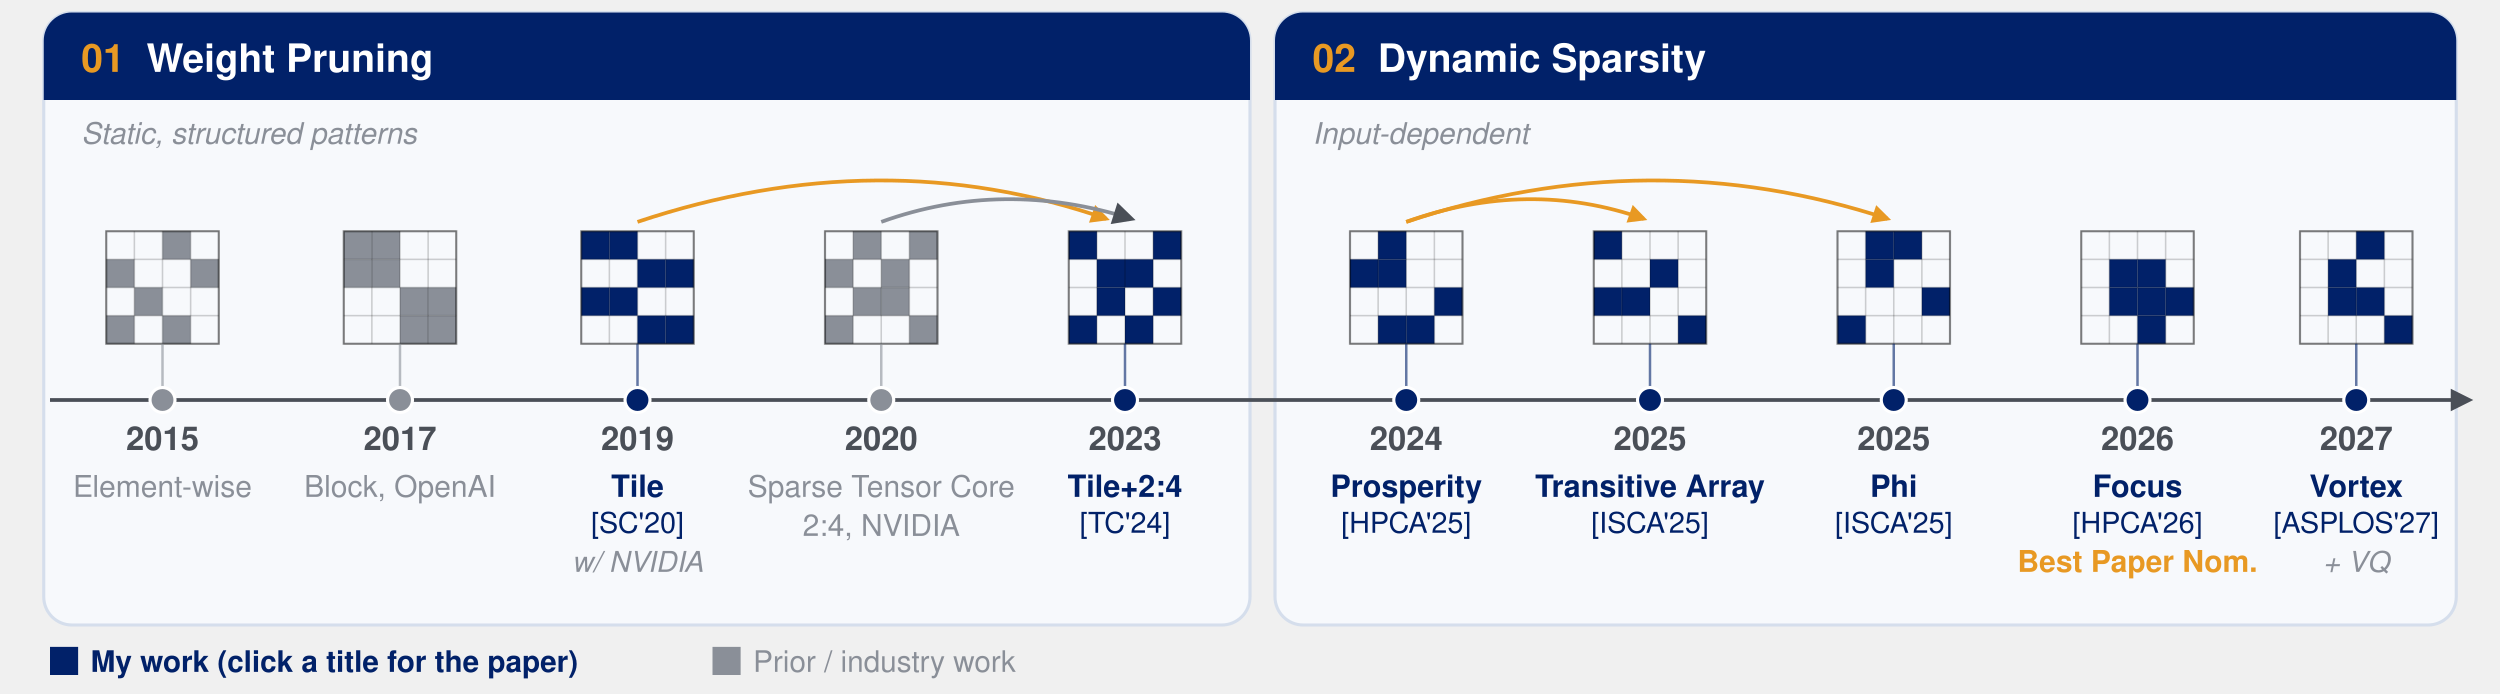
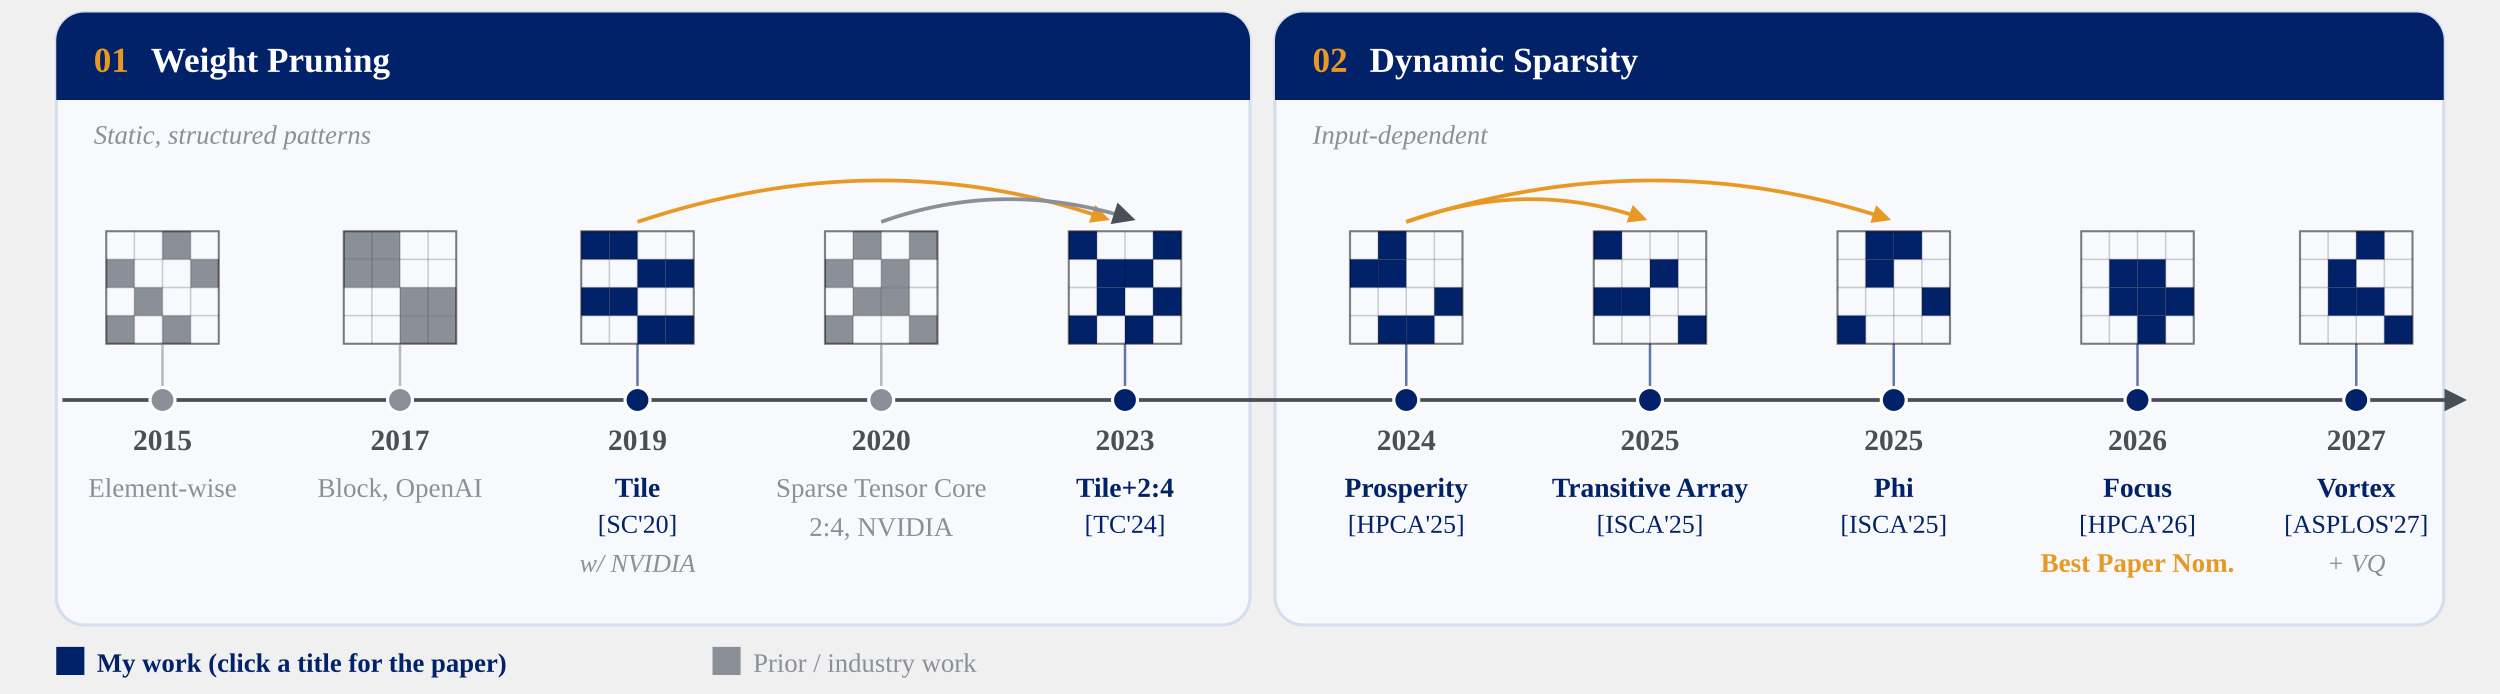
- <svg xmlns="http://www.w3.org/2000/svg" viewBox="0 0 800 222" style="width:100%;height:auto;display:block" font-family="-apple-system, BlinkMacSystemFont, 'Segoe UI', Helvetica, Arial, sans-serif" role="img" aria-label="Sparsity Timeline">
-   <rect x="14" y="4" width="386" height="196" rx="9" fill="#F7F9FC" stroke="#D5DEEC" />
-   <path d="M14,13 a9,9 0 0 1 9,-9 h368 a9,9 0 0 1 9,9 v19 h-386 z" fill="#012169" />
-   <text x="26" y="23" font-size="12.5" font-weight="700" fill="#E89923">01<tspan fill="#fff" dx="7">Weight Pruning</tspan>
+ <svg xmlns="http://www.w3.org/2000/svg" viewBox="0 0 800 222" style="width:100%;height:auto;display:block;font-family:inherit" role="img" aria-label="Sparsity Timeline">
+   <rect x="18" y="4" width="382" height="196" rx="9" fill="#F7F9FC" stroke="#D5DEEC" />
+   <path d="M18,13 a9,9 0 0 1 9,-9 h364 a9,9 0 0 1 9,9 v19 h-382 z" fill="#012169" />
+   <text x="30" y="23" font-size="11.25" font-weight="700" fill="#E89923">01<tspan fill="#fff" dx="7">Weight Pruning</tspan>
  </text>
-   <text x="26" y="46" text-anchor="start" font-size="9.5" font-weight="400" fill="#8A8F98" font-style="italic">Static, structured patterns</text>
-   <rect x="408" y="4" width="378" height="196" rx="9" fill="#F7F9FC" stroke="#D5DEEC" />
-   <path d="M408,13 a9,9 0 0 1 9,-9 h360 a9,9 0 0 1 9,9 v19 h-378 z" fill="#012169" />
-   <text x="420" y="23" font-size="12.5" font-weight="700" fill="#E89923">02<tspan fill="#fff" dx="7">Dynamic Sparsity</tspan>
+   <text x="30" y="46" text-anchor="start" font-size="8.55" font-weight="400" fill="#8A8F98" font-style="italic">Static, structured patterns</text>
+   <rect x="408" y="4" width="374" height="196" rx="9" fill="#F7F9FC" stroke="#D5DEEC" />
+   <path d="M408,13 a9,9 0 0 1 9,-9 h356 a9,9 0 0 1 9,9 v19 h-374 z" fill="#012169" />
+   <text x="420" y="23" font-size="11.25" font-weight="700" fill="#E89923">02<tspan fill="#fff" dx="7">Dynamic Sparsity</tspan>
  </text>
-   <text x="420" y="46" text-anchor="start" font-size="9.5" font-weight="400" fill="#8A8F98" font-style="italic">Input-dependent</text>
+   <text x="420" y="46" text-anchor="start" font-size="8.55" font-weight="400" fill="#8A8F98" font-style="italic">Input-dependent</text>
  <defs>
    <marker id="sa" viewBox="0 0 10 10" refX="8" refY="5" markerWidth="6" markerHeight="6" orient="auto">
      <path d="M0,0 L10,5 L0,10 z" fill="#4A4F57" />
    </marker>
    <marker id="sg" viewBox="0 0 10 10" refX="8" refY="5" markerWidth="5" markerHeight="5" orient="auto">
      <path d="M0,0 L10,5 L0,10 z" fill="#E89923" />
    </marker>
  </defs>
-   <line x1="16" y1="128" x2="790" y2="128" stroke="#4A4F57" stroke-width="1.2" marker-end="url(#sa)" />
+   <line x1="20" y1="128" x2="788" y2="128" stroke="#4A4F57" stroke-width="1.2" marker-end="url(#sa)" />
  <path d="M204,71 Q282.0,45 354,70" fill="none" stroke="#E89923" stroke-width="1.2" marker-end="url(#sg)" />
  <path d="M282,71 Q321.0,57 362,70" fill="none" stroke="#8A8F98" stroke-width="1.2" marker-end="url(#sa)" />
  <path d="M450,71 Q489.0,57 526,70" fill="none" stroke="#E89923" stroke-width="1.2" marker-end="url(#sg)" />
  <path d="M450,71 Q528.0,45 604,70" fill="none" stroke="#E89923" stroke-width="1.2" marker-end="url(#sg)" />
  <rect x="52" y="74" width="9" height="9" fill="#8A8F98" />
  <rect x="34" y="83" width="9" height="9" fill="#8A8F98" />
  <rect x="61" y="83" width="9" height="9" fill="#8A8F98" />
  <rect x="43" y="92" width="9" height="9" fill="#8A8F98" />
  <rect x="34" y="101" width="9" height="9" fill="#8A8F98" />
  <rect x="52" y="101" width="9" height="9" fill="#8A8F98" />
  <line x1="34" y1="74" x2="34" y2="110" stroke="#000" stroke-opacity="0.18" stroke-width="0.5" />
  <line x1="34" y1="74" x2="70" y2="74" stroke="#000" stroke-opacity="0.18" stroke-width="0.5" />
  <line x1="43" y1="74" x2="43" y2="110" stroke="#000" stroke-opacity="0.18" stroke-width="0.5" />
  <line x1="34" y1="83" x2="70" y2="83" stroke="#000" stroke-opacity="0.18" stroke-width="0.5" />
  <line x1="52" y1="74" x2="52" y2="110" stroke="#000" stroke-opacity="0.18" stroke-width="0.5" />
  <line x1="34" y1="92" x2="70" y2="92" stroke="#000" stroke-opacity="0.18" stroke-width="0.5" />
  <line x1="61" y1="74" x2="61" y2="110" stroke="#000" stroke-opacity="0.18" stroke-width="0.5" />
  <line x1="34" y1="101" x2="70" y2="101" stroke="#000" stroke-opacity="0.18" stroke-width="0.5" />
  <line x1="70" y1="74" x2="70" y2="110" stroke="#000" stroke-opacity="0.18" stroke-width="0.5" />
  <line x1="34" y1="110" x2="70" y2="110" stroke="#000" stroke-opacity="0.18" stroke-width="0.5" />
  <rect x="34" y="74" width="36" height="36" fill="none" stroke="#000" stroke-opacity="0.4" stroke-width="0.7" />
  <line x1="52" y1="110" x2="52" y2="128" stroke="#8A8F98" stroke-width="0.8" stroke-opacity="0.6" />
  <circle cx="52" cy="128" r="4" fill="#8A8F98" stroke="#fff" stroke-width="1" />
-   <text x="52" y="144" text-anchor="middle" font-size="10.5" font-weight="700" fill="#4A4F57">2015</text>
-   <text x="52" y="159" text-anchor="middle" font-size="9.6" font-weight="400" fill="#8A8F98">Element-wise</text>
+   <text x="52" y="144" text-anchor="middle" font-size="9.45" font-weight="700" fill="#4A4F57">2015</text>
+   <text x="52" y="159" text-anchor="middle" font-size="8.64" font-weight="400" fill="#8A8F98">Element-wise</text>
  <rect x="110" y="74" width="9" height="9" fill="#8A8F98" />
  <rect x="119" y="74" width="9" height="9" fill="#8A8F98" />
  <rect x="110" y="83" width="9" height="9" fill="#8A8F98" />
  <rect x="119" y="83" width="9" height="9" fill="#8A8F98" />
  <rect x="128" y="92" width="9" height="9" fill="#8A8F98" />
  <rect x="137" y="92" width="9" height="9" fill="#8A8F98" />
  <rect x="128" y="101" width="9" height="9" fill="#8A8F98" />
  <rect x="137" y="101" width="9" height="9" fill="#8A8F98" />
  <line x1="110" y1="74" x2="110" y2="110" stroke="#000" stroke-opacity="0.18" stroke-width="0.5" />
  <line x1="110" y1="74" x2="146" y2="74" stroke="#000" stroke-opacity="0.18" stroke-width="0.5" />
  <line x1="119" y1="74" x2="119" y2="110" stroke="#000" stroke-opacity="0.18" stroke-width="0.5" />
  <line x1="110" y1="83" x2="146" y2="83" stroke="#000" stroke-opacity="0.18" stroke-width="0.5" />
  <line x1="128" y1="74" x2="128" y2="110" stroke="#000" stroke-opacity="0.18" stroke-width="0.5" />
  <line x1="110" y1="92" x2="146" y2="92" stroke="#000" stroke-opacity="0.18" stroke-width="0.5" />
  <line x1="137" y1="74" x2="137" y2="110" stroke="#000" stroke-opacity="0.18" stroke-width="0.5" />
  <line x1="110" y1="101" x2="146" y2="101" stroke="#000" stroke-opacity="0.18" stroke-width="0.5" />
  <line x1="146" y1="74" x2="146" y2="110" stroke="#000" stroke-opacity="0.18" stroke-width="0.5" />
  <line x1="110" y1="110" x2="146" y2="110" stroke="#000" stroke-opacity="0.18" stroke-width="0.5" />
  <rect x="110" y="74" width="36" height="36" fill="none" stroke="#000" stroke-opacity="0.4" stroke-width="0.7" />
  <line x1="128" y1="110" x2="128" y2="128" stroke="#8A8F98" stroke-width="0.8" stroke-opacity="0.6" />
  <circle cx="128" cy="128" r="4" fill="#8A8F98" stroke="#fff" stroke-width="1" />
-   <text x="128" y="144" text-anchor="middle" font-size="10.5" font-weight="700" fill="#4A4F57">2017</text>
-   <text x="128" y="159" text-anchor="middle" font-size="9.6" font-weight="400" fill="#8A8F98">Block, OpenAI</text>
+   <text x="128" y="144" text-anchor="middle" font-size="9.45" font-weight="700" fill="#4A4F57">2017</text>
+   <text x="128" y="159" text-anchor="middle" font-size="8.64" font-weight="400" fill="#8A8F98">Block, OpenAI</text>
  <rect x="186" y="74" width="9" height="9" fill="#012169" />
  <rect x="195" y="74" width="9" height="9" fill="#012169" />
  <rect x="204" y="83" width="9" height="9" fill="#012169" />
  <rect x="213" y="83" width="9" height="9" fill="#012169" />
  <rect x="186" y="92" width="9" height="9" fill="#012169" />
  <rect x="195" y="92" width="9" height="9" fill="#012169" />
  <rect x="204" y="101" width="9" height="9" fill="#012169" />
  <rect x="213" y="101" width="9" height="9" fill="#012169" />
  <line x1="186" y1="74" x2="186" y2="110" stroke="#000" stroke-opacity="0.18" stroke-width="0.5" />
  <line x1="186" y1="74" x2="222" y2="74" stroke="#000" stroke-opacity="0.18" stroke-width="0.5" />
  <line x1="195" y1="74" x2="195" y2="110" stroke="#000" stroke-opacity="0.18" stroke-width="0.5" />
  <line x1="186" y1="83" x2="222" y2="83" stroke="#000" stroke-opacity="0.18" stroke-width="0.5" />
  <line x1="204" y1="74" x2="204" y2="110" stroke="#000" stroke-opacity="0.18" stroke-width="0.5" />
  <line x1="186" y1="92" x2="222" y2="92" stroke="#000" stroke-opacity="0.18" stroke-width="0.5" />
  <line x1="213" y1="74" x2="213" y2="110" stroke="#000" stroke-opacity="0.18" stroke-width="0.5" />
  <line x1="186" y1="101" x2="222" y2="101" stroke="#000" stroke-opacity="0.18" stroke-width="0.5" />
  <line x1="222" y1="74" x2="222" y2="110" stroke="#000" stroke-opacity="0.18" stroke-width="0.5" />
  <line x1="186" y1="110" x2="222" y2="110" stroke="#000" stroke-opacity="0.18" stroke-width="0.5" />
  <rect x="186" y="74" width="36" height="36" fill="none" stroke="#000" stroke-opacity="0.4" stroke-width="0.7" />
  <line x1="204" y1="110" x2="204" y2="128" stroke="#012169" stroke-width="0.8" stroke-opacity="0.6" />
  <circle cx="204" cy="128" r="4" fill="#012169" stroke="#fff" stroke-width="1" />
-   <text x="204" y="144" text-anchor="middle" font-size="10.5" font-weight="700" fill="#4A4F57">2019</text>
-   <a href="https://arxiv.org/abs/2008.13006" target="_blank">
-     <text x="204" y="159" text-anchor="middle" font-size="9.8" font-weight="700" fill="#012169">Tile</text>
-     <text x="204" y="170.5" text-anchor="middle" font-size="9.2" font-weight="400" fill="#012169">[SC'20]</text>
-   </a>
-   <text x="204" y="183.0" text-anchor="middle" font-size="9.2" font-weight="400" fill="#8A8F98" font-style="italic">w/ NVIDIA</text>
+   <text x="204" y="144" text-anchor="middle" font-size="9.45" font-weight="700" fill="#4A4F57">2019</text>
+   <a style="text-decoration:none" href="https://arxiv.org/abs/2008.13006" target="_blank">
+     <text x="204" y="159" text-anchor="middle" font-size="8.82" font-weight="700" fill="#012169">Tile</text>
+     <text x="204" y="170.5" text-anchor="middle" font-size="8.28" font-weight="400" fill="#012169">[SC'20]</text>
+   </a>
+   <text x="204" y="183.0" text-anchor="middle" font-size="8.28" font-weight="400" fill="#8A8F98" font-style="italic">w/ NVIDIA</text>
  <rect x="273" y="74" width="9" height="9" fill="#8A8F98" />
  <rect x="291" y="74" width="9" height="9" fill="#8A8F98" />
  <rect x="264" y="83" width="9" height="9" fill="#8A8F98" />
  <rect x="282" y="83" width="9" height="9" fill="#8A8F98" />
  <rect x="273" y="92" width="9" height="9" fill="#8A8F98" />
  <rect x="282" y="92" width="9" height="9" fill="#8A8F98" />
  <rect x="264" y="101" width="9" height="9" fill="#8A8F98" />
  <rect x="291" y="101" width="9" height="9" fill="#8A8F98" />
  <line x1="264" y1="74" x2="264" y2="110" stroke="#000" stroke-opacity="0.18" stroke-width="0.5" />
  <line x1="264" y1="74" x2="300" y2="74" stroke="#000" stroke-opacity="0.18" stroke-width="0.5" />
  <line x1="273" y1="74" x2="273" y2="110" stroke="#000" stroke-opacity="0.18" stroke-width="0.5" />
  <line x1="264" y1="83" x2="300" y2="83" stroke="#000" stroke-opacity="0.18" stroke-width="0.5" />
  <line x1="282" y1="74" x2="282" y2="110" stroke="#000" stroke-opacity="0.18" stroke-width="0.5" />
  <line x1="264" y1="92" x2="300" y2="92" stroke="#000" stroke-opacity="0.18" stroke-width="0.5" />
  <line x1="291" y1="74" x2="291" y2="110" stroke="#000" stroke-opacity="0.18" stroke-width="0.5" />
  <line x1="264" y1="101" x2="300" y2="101" stroke="#000" stroke-opacity="0.18" stroke-width="0.5" />
  <line x1="300" y1="74" x2="300" y2="110" stroke="#000" stroke-opacity="0.18" stroke-width="0.5" />
  <line x1="264" y1="110" x2="300" y2="110" stroke="#000" stroke-opacity="0.18" stroke-width="0.5" />
  <rect x="264" y="74" width="36" height="36" fill="none" stroke="#000" stroke-opacity="0.4" stroke-width="0.7" />
  <line x1="282" y1="110" x2="282" y2="128" stroke="#8A8F98" stroke-width="0.8" stroke-opacity="0.6" />
  <circle cx="282" cy="128" r="4" fill="#8A8F98" stroke="#fff" stroke-width="1" />
-   <text x="282" y="144" text-anchor="middle" font-size="10.5" font-weight="700" fill="#4A4F57">2020</text>
-   <text x="282" y="159" text-anchor="middle" font-size="9.6" font-weight="400" fill="#8A8F98">Sparse Tensor Core</text>
-   <text x="282" y="171.5" text-anchor="middle" font-size="9.6" font-weight="400" fill="#8A8F98">2:4, NVIDIA</text>
+   <text x="282" y="144" text-anchor="middle" font-size="9.45" font-weight="700" fill="#4A4F57">2020</text>
+   <text x="282" y="159" text-anchor="middle" font-size="8.64" font-weight="400" fill="#8A8F98">Sparse Tensor Core</text>
+   <text x="282" y="171.5" text-anchor="middle" font-size="8.64" font-weight="400" fill="#8A8F98">2:4, NVIDIA</text>
  <rect x="342" y="74" width="9" height="9" fill="#012169" />
  <rect x="369" y="74" width="9" height="9" fill="#012169" />
  <rect x="351" y="83" width="9" height="9" fill="#012169" />
  <rect x="360" y="83" width="9" height="9" fill="#012169" />
  <rect x="351" y="92" width="9" height="9" fill="#012169" />
  <rect x="369" y="92" width="9" height="9" fill="#012169" />
  <rect x="342" y="101" width="9" height="9" fill="#012169" />
  <rect x="360" y="101" width="9" height="9" fill="#012169" />
  <line x1="342" y1="74" x2="342" y2="110" stroke="#000" stroke-opacity="0.18" stroke-width="0.5" />
  <line x1="342" y1="74" x2="378" y2="74" stroke="#000" stroke-opacity="0.18" stroke-width="0.5" />
  <line x1="351" y1="74" x2="351" y2="110" stroke="#000" stroke-opacity="0.18" stroke-width="0.5" />
  <line x1="342" y1="83" x2="378" y2="83" stroke="#000" stroke-opacity="0.18" stroke-width="0.5" />
  <line x1="360" y1="74" x2="360" y2="110" stroke="#000" stroke-opacity="0.18" stroke-width="0.5" />
  <line x1="342" y1="92" x2="378" y2="92" stroke="#000" stroke-opacity="0.18" stroke-width="0.5" />
  <line x1="369" y1="74" x2="369" y2="110" stroke="#000" stroke-opacity="0.18" stroke-width="0.5" />
  <line x1="342" y1="101" x2="378" y2="101" stroke="#000" stroke-opacity="0.18" stroke-width="0.5" />
  <line x1="378" y1="74" x2="378" y2="110" stroke="#000" stroke-opacity="0.18" stroke-width="0.5" />
  <line x1="342" y1="110" x2="378" y2="110" stroke="#000" stroke-opacity="0.18" stroke-width="0.5" />
  <rect x="342" y="74" width="36" height="36" fill="none" stroke="#000" stroke-opacity="0.4" stroke-width="0.7" />
  <line x1="360" y1="110" x2="360" y2="128" stroke="#012169" stroke-width="0.8" stroke-opacity="0.6" />
  <circle cx="360" cy="128" r="4" fill="#012169" stroke="#fff" stroke-width="1" />
-   <text x="360" y="144" text-anchor="middle" font-size="10.5" font-weight="700" fill="#4A4F57">2023</text>
-   <a href="https://arxiv.org/abs/2402.10876" target="_blank">
-     <text x="360" y="159" text-anchor="middle" font-size="9.8" font-weight="700" fill="#012169">Tile+2:4</text>
-     <text x="360" y="170.5" text-anchor="middle" font-size="9.2" font-weight="400" fill="#012169">[TC'24]</text>
+   <text x="360" y="144" text-anchor="middle" font-size="9.45" font-weight="700" fill="#4A4F57">2023</text>
+   <a style="text-decoration:none" href="https://arxiv.org/abs/2402.10876" target="_blank">
+     <text x="360" y="159" text-anchor="middle" font-size="8.82" font-weight="700" fill="#012169">Tile+2:4</text>
+     <text x="360" y="170.5" text-anchor="middle" font-size="8.28" font-weight="400" fill="#012169">[TC'24]</text>
  </a>
  <rect x="441" y="74" width="9" height="9" fill="#012169" />
  <rect x="432" y="83" width="9" height="9" fill="#012169" />
  <rect x="441" y="83" width="9" height="9" fill="#012169" />
  <rect x="459" y="92" width="9" height="9" fill="#012169" />
  <rect x="441" y="101" width="9" height="9" fill="#012169" />
  <rect x="450" y="101" width="9" height="9" fill="#012169" />
  <line x1="432" y1="74" x2="432" y2="110" stroke="#000" stroke-opacity="0.18" stroke-width="0.5" />
  <line x1="432" y1="74" x2="468" y2="74" stroke="#000" stroke-opacity="0.18" stroke-width="0.5" />
  <line x1="441" y1="74" x2="441" y2="110" stroke="#000" stroke-opacity="0.18" stroke-width="0.5" />
  <line x1="432" y1="83" x2="468" y2="83" stroke="#000" stroke-opacity="0.18" stroke-width="0.5" />
  <line x1="450" y1="74" x2="450" y2="110" stroke="#000" stroke-opacity="0.18" stroke-width="0.5" />
  <line x1="432" y1="92" x2="468" y2="92" stroke="#000" stroke-opacity="0.18" stroke-width="0.5" />
  <line x1="459" y1="74" x2="459" y2="110" stroke="#000" stroke-opacity="0.18" stroke-width="0.5" />
  <line x1="432" y1="101" x2="468" y2="101" stroke="#000" stroke-opacity="0.18" stroke-width="0.5" />
  <line x1="468" y1="74" x2="468" y2="110" stroke="#000" stroke-opacity="0.18" stroke-width="0.5" />
  <line x1="432" y1="110" x2="468" y2="110" stroke="#000" stroke-opacity="0.18" stroke-width="0.5" />
  <rect x="432" y="74" width="36" height="36" fill="none" stroke="#000" stroke-opacity="0.4" stroke-width="0.7" />
  <line x1="450" y1="110" x2="450" y2="128" stroke="#012169" stroke-width="0.8" stroke-opacity="0.6" />
  <circle cx="450" cy="128" r="4" fill="#012169" stroke="#fff" stroke-width="1" />
-   <text x="450" y="144" text-anchor="middle" font-size="10.5" font-weight="700" fill="#4A4F57">2024</text>
-   <a href="https://arxiv.org/abs/2503.03379" target="_blank">
-     <text x="450" y="159" text-anchor="middle" font-size="9.8" font-weight="700" fill="#012169">Prosperity</text>
-     <text x="450" y="170.5" text-anchor="middle" font-size="9.2" font-weight="400" fill="#012169">[HPCA'25]</text>
+   <text x="450" y="144" text-anchor="middle" font-size="9.45" font-weight="700" fill="#4A4F57">2024</text>
+   <a style="text-decoration:none" href="https://arxiv.org/abs/2503.03379" target="_blank">
+     <text x="450" y="159" text-anchor="middle" font-size="8.82" font-weight="700" fill="#012169">Prosperity</text>
+     <text x="450" y="170.5" text-anchor="middle" font-size="8.28" font-weight="400" fill="#012169">[HPCA'25]</text>
  </a>
  <rect x="510" y="74" width="9" height="9" fill="#012169" />
  <rect x="528" y="83" width="9" height="9" fill="#012169" />
  <rect x="510" y="92" width="9" height="9" fill="#012169" />
  <rect x="519" y="92" width="9" height="9" fill="#012169" />
  <rect x="537" y="101" width="9" height="9" fill="#012169" />
  <line x1="510" y1="74" x2="510" y2="110" stroke="#000" stroke-opacity="0.18" stroke-width="0.5" />
  <line x1="510" y1="74" x2="546" y2="74" stroke="#000" stroke-opacity="0.18" stroke-width="0.5" />
  <line x1="519" y1="74" x2="519" y2="110" stroke="#000" stroke-opacity="0.18" stroke-width="0.5" />
  <line x1="510" y1="83" x2="546" y2="83" stroke="#000" stroke-opacity="0.18" stroke-width="0.5" />
  <line x1="528" y1="74" x2="528" y2="110" stroke="#000" stroke-opacity="0.18" stroke-width="0.5" />
  <line x1="510" y1="92" x2="546" y2="92" stroke="#000" stroke-opacity="0.18" stroke-width="0.5" />
  <line x1="537" y1="74" x2="537" y2="110" stroke="#000" stroke-opacity="0.18" stroke-width="0.5" />
  <line x1="510" y1="101" x2="546" y2="101" stroke="#000" stroke-opacity="0.18" stroke-width="0.5" />
  <line x1="546" y1="74" x2="546" y2="110" stroke="#000" stroke-opacity="0.18" stroke-width="0.5" />
  <line x1="510" y1="110" x2="546" y2="110" stroke="#000" stroke-opacity="0.18" stroke-width="0.5" />
  <rect x="510" y="74" width="36" height="36" fill="none" stroke="#000" stroke-opacity="0.4" stroke-width="0.7" />
  <line x1="528" y1="110" x2="528" y2="128" stroke="#012169" stroke-width="0.8" stroke-opacity="0.6" />
  <circle cx="528" cy="128" r="4" fill="#012169" stroke="#fff" stroke-width="1" />
-   <text x="528" y="144" text-anchor="middle" font-size="10.5" font-weight="700" fill="#4A4F57">2025</text>
-   <a href="https://arxiv.org/abs/2504.16339" target="_blank">
-     <text x="528" y="159" text-anchor="middle" font-size="9.8" font-weight="700" fill="#012169">Transitive Array</text>
-     <text x="528" y="170.5" text-anchor="middle" font-size="9.2" font-weight="400" fill="#012169">[ISCA'25]</text>
+   <text x="528" y="144" text-anchor="middle" font-size="9.45" font-weight="700" fill="#4A4F57">2025</text>
+   <a style="text-decoration:none" href="https://arxiv.org/abs/2504.16339" target="_blank">
+     <text x="528" y="159" text-anchor="middle" font-size="8.82" font-weight="700" fill="#012169">Transitive Array</text>
+     <text x="528" y="170.5" text-anchor="middle" font-size="8.28" font-weight="400" fill="#012169">[ISCA'25]</text>
  </a>
  <rect x="597" y="74" width="9" height="9" fill="#012169" />
  <rect x="606" y="74" width="9" height="9" fill="#012169" />
  <rect x="597" y="83" width="9" height="9" fill="#012169" />
  <rect x="615" y="92" width="9" height="9" fill="#012169" />
  <rect x="588" y="101" width="9" height="9" fill="#012169" />
  <line x1="588" y1="74" x2="588" y2="110" stroke="#000" stroke-opacity="0.18" stroke-width="0.5" />
  <line x1="588" y1="74" x2="624" y2="74" stroke="#000" stroke-opacity="0.18" stroke-width="0.5" />
  <line x1="597" y1="74" x2="597" y2="110" stroke="#000" stroke-opacity="0.18" stroke-width="0.5" />
  <line x1="588" y1="83" x2="624" y2="83" stroke="#000" stroke-opacity="0.18" stroke-width="0.5" />
  <line x1="606" y1="74" x2="606" y2="110" stroke="#000" stroke-opacity="0.18" stroke-width="0.5" />
  <line x1="588" y1="92" x2="624" y2="92" stroke="#000" stroke-opacity="0.18" stroke-width="0.5" />
  <line x1="615" y1="74" x2="615" y2="110" stroke="#000" stroke-opacity="0.18" stroke-width="0.5" />
  <line x1="588" y1="101" x2="624" y2="101" stroke="#000" stroke-opacity="0.18" stroke-width="0.5" />
  <line x1="624" y1="74" x2="624" y2="110" stroke="#000" stroke-opacity="0.18" stroke-width="0.5" />
  <line x1="588" y1="110" x2="624" y2="110" stroke="#000" stroke-opacity="0.18" stroke-width="0.5" />
  <rect x="588" y="74" width="36" height="36" fill="none" stroke="#000" stroke-opacity="0.4" stroke-width="0.7" />
  <line x1="606" y1="110" x2="606" y2="128" stroke="#012169" stroke-width="0.8" stroke-opacity="0.6" />
  <circle cx="606" cy="128" r="4" fill="#012169" stroke="#fff" stroke-width="1" />
-   <text x="606" y="144" text-anchor="middle" font-size="10.5" font-weight="700" fill="#4A4F57">2025</text>
-   <a href="https://arxiv.org/abs/2505.10909" target="_blank">
-     <text x="606" y="159" text-anchor="middle" font-size="9.8" font-weight="700" fill="#012169">Phi</text>
-     <text x="606" y="170.5" text-anchor="middle" font-size="9.2" font-weight="400" fill="#012169">[ISCA'25]</text>
+   <text x="606" y="144" text-anchor="middle" font-size="9.45" font-weight="700" fill="#4A4F57">2025</text>
+   <a style="text-decoration:none" href="https://arxiv.org/abs/2505.10909" target="_blank">
+     <text x="606" y="159" text-anchor="middle" font-size="8.82" font-weight="700" fill="#012169">Phi</text>
+     <text x="606" y="170.5" text-anchor="middle" font-size="8.28" font-weight="400" fill="#012169">[ISCA'25]</text>
  </a>
  <rect x="675" y="83" width="9" height="9" fill="#012169" />
  <rect x="684" y="83" width="9" height="9" fill="#012169" />
  <rect x="675" y="92" width="9" height="9" fill="#012169" />
  <rect x="684" y="92" width="9" height="9" fill="#012169" />
  <rect x="693" y="92" width="9" height="9" fill="#012169" />
  <rect x="684" y="101" width="9" height="9" fill="#012169" />
  <line x1="666" y1="74" x2="666" y2="110" stroke="#000" stroke-opacity="0.18" stroke-width="0.5" />
  <line x1="666" y1="74" x2="702" y2="74" stroke="#000" stroke-opacity="0.18" stroke-width="0.5" />
  <line x1="675" y1="74" x2="675" y2="110" stroke="#000" stroke-opacity="0.18" stroke-width="0.5" />
  <line x1="666" y1="83" x2="702" y2="83" stroke="#000" stroke-opacity="0.18" stroke-width="0.5" />
  <line x1="684" y1="74" x2="684" y2="110" stroke="#000" stroke-opacity="0.18" stroke-width="0.5" />
  <line x1="666" y1="92" x2="702" y2="92" stroke="#000" stroke-opacity="0.18" stroke-width="0.5" />
  <line x1="693" y1="74" x2="693" y2="110" stroke="#000" stroke-opacity="0.18" stroke-width="0.5" />
  <line x1="666" y1="101" x2="702" y2="101" stroke="#000" stroke-opacity="0.18" stroke-width="0.5" />
  <line x1="702" y1="74" x2="702" y2="110" stroke="#000" stroke-opacity="0.18" stroke-width="0.5" />
  <line x1="666" y1="110" x2="702" y2="110" stroke="#000" stroke-opacity="0.18" stroke-width="0.5" />
  <rect x="666" y="74" width="36" height="36" fill="none" stroke="#000" stroke-opacity="0.4" stroke-width="0.7" />
  <line x1="684" y1="110" x2="684" y2="128" stroke="#012169" stroke-width="0.8" stroke-opacity="0.6" />
  <circle cx="684" cy="128" r="4" fill="#012169" stroke="#fff" stroke-width="1" />
-   <text x="684" y="144" text-anchor="middle" font-size="10.5" font-weight="700" fill="#4A4F57">2026</text>
-   <a href="https://arxiv.org/abs/2512.14661" target="_blank">
-     <text x="684" y="159" text-anchor="middle" font-size="9.8" font-weight="700" fill="#012169">Focus</text>
-     <text x="684" y="170.5" text-anchor="middle" font-size="9.2" font-weight="400" fill="#012169">[HPCA'26]</text>
-   </a>
-   <text x="684" y="183.0" text-anchor="middle" font-size="9.6" font-weight="700" fill="#E89923">Best Paper Nom.</text>
+   <text x="684" y="144" text-anchor="middle" font-size="9.45" font-weight="700" fill="#4A4F57">2026</text>
+   <a style="text-decoration:none" href="https://arxiv.org/abs/2512.14661" target="_blank">
+     <text x="684" y="159" text-anchor="middle" font-size="8.82" font-weight="700" fill="#012169">Focus</text>
+     <text x="684" y="170.5" text-anchor="middle" font-size="8.28" font-weight="400" fill="#012169">[HPCA'26]</text>
+   </a>
+   <text x="684" y="183.0" text-anchor="middle" font-size="8.64" font-weight="700" fill="#E89923">Best Paper Nom.</text>
  <rect x="754" y="74" width="9" height="9" fill="#012169" />
  <rect x="745" y="83" width="9" height="9" fill="#012169" />
  <rect x="745" y="92" width="9" height="9" fill="#012169" />
  <rect x="754" y="92" width="9" height="9" fill="#012169" />
  <rect x="763" y="101" width="9" height="9" fill="#012169" />
  <line x1="736" y1="74" x2="736" y2="110" stroke="#000" stroke-opacity="0.18" stroke-width="0.5" />
  <line x1="736" y1="74" x2="772" y2="74" stroke="#000" stroke-opacity="0.18" stroke-width="0.5" />
  <line x1="745" y1="74" x2="745" y2="110" stroke="#000" stroke-opacity="0.18" stroke-width="0.5" />
  <line x1="736" y1="83" x2="772" y2="83" stroke="#000" stroke-opacity="0.18" stroke-width="0.5" />
  <line x1="754" y1="74" x2="754" y2="110" stroke="#000" stroke-opacity="0.18" stroke-width="0.5" />
  <line x1="736" y1="92" x2="772" y2="92" stroke="#000" stroke-opacity="0.18" stroke-width="0.5" />
  <line x1="763" y1="74" x2="763" y2="110" stroke="#000" stroke-opacity="0.18" stroke-width="0.5" />
  <line x1="736" y1="101" x2="772" y2="101" stroke="#000" stroke-opacity="0.18" stroke-width="0.5" />
  <line x1="772" y1="74" x2="772" y2="110" stroke="#000" stroke-opacity="0.18" stroke-width="0.5" />
  <line x1="736" y1="110" x2="772" y2="110" stroke="#000" stroke-opacity="0.18" stroke-width="0.5" />
  <rect x="736" y="74" width="36" height="36" fill="none" stroke="#000" stroke-opacity="0.4" stroke-width="0.7" />
  <line x1="754" y1="110" x2="754" y2="128" stroke="#012169" stroke-width="0.8" stroke-opacity="0.6" />
  <circle cx="754" cy="128" r="4" fill="#012169" stroke="#fff" stroke-width="1" />
-   <text x="754" y="144" text-anchor="middle" font-size="10.5" font-weight="700" fill="#4A4F57">2027</text>
-   <a href="https://arxiv.org/abs/2609.12208" target="_blank">
-     <text x="754" y="159" text-anchor="middle" font-size="9.8" font-weight="700" fill="#012169">Vortex</text>
-     <text x="754" y="170.5" text-anchor="middle" font-size="9.2" font-weight="400" fill="#012169">[ASPLOS'27]</text>
-   </a>
-   <text x="754" y="183.0" text-anchor="middle" font-size="9.2" font-weight="400" fill="#8A8F98" font-style="italic">+ VQ</text>
-   <rect x="16" y="207" width="9" height="9" fill="#012169" />
-   <text x="29" y="215" text-anchor="start" font-size="9.5" font-weight="600" fill="#012169">My work (click a title for the paper)</text>
+   <text x="754" y="144" text-anchor="middle" font-size="9.45" font-weight="700" fill="#4A4F57">2027</text>
+   <a style="text-decoration:none" href="https://arxiv.org/abs/2609.12208" target="_blank">
+     <text x="754" y="159" text-anchor="middle" font-size="8.82" font-weight="700" fill="#012169">Vortex</text>
+     <text x="754" y="170.5" text-anchor="middle" font-size="8.28" font-weight="400" fill="#012169">[ASPLOS'27]</text>
+   </a>
+   <text x="754" y="183.0" text-anchor="middle" font-size="8.28" font-weight="400" fill="#8A8F98" font-style="italic">+ VQ</text>
+   <rect x="18" y="207" width="9" height="9" fill="#012169" />
+   <text x="31" y="215" text-anchor="start" font-size="8.55" font-weight="600" fill="#012169">My work (click a title for the paper)</text>
  <rect x="228" y="207" width="9" height="9" fill="#8A8F98" />
-   <text x="241" y="215" text-anchor="start" font-size="9.5" font-weight="400" fill="#8A8F98">Prior / industry work</text>
+   <text x="241" y="215" text-anchor="start" font-size="8.55" font-weight="400" fill="#8A8F98">Prior / industry work</text>
</svg>
